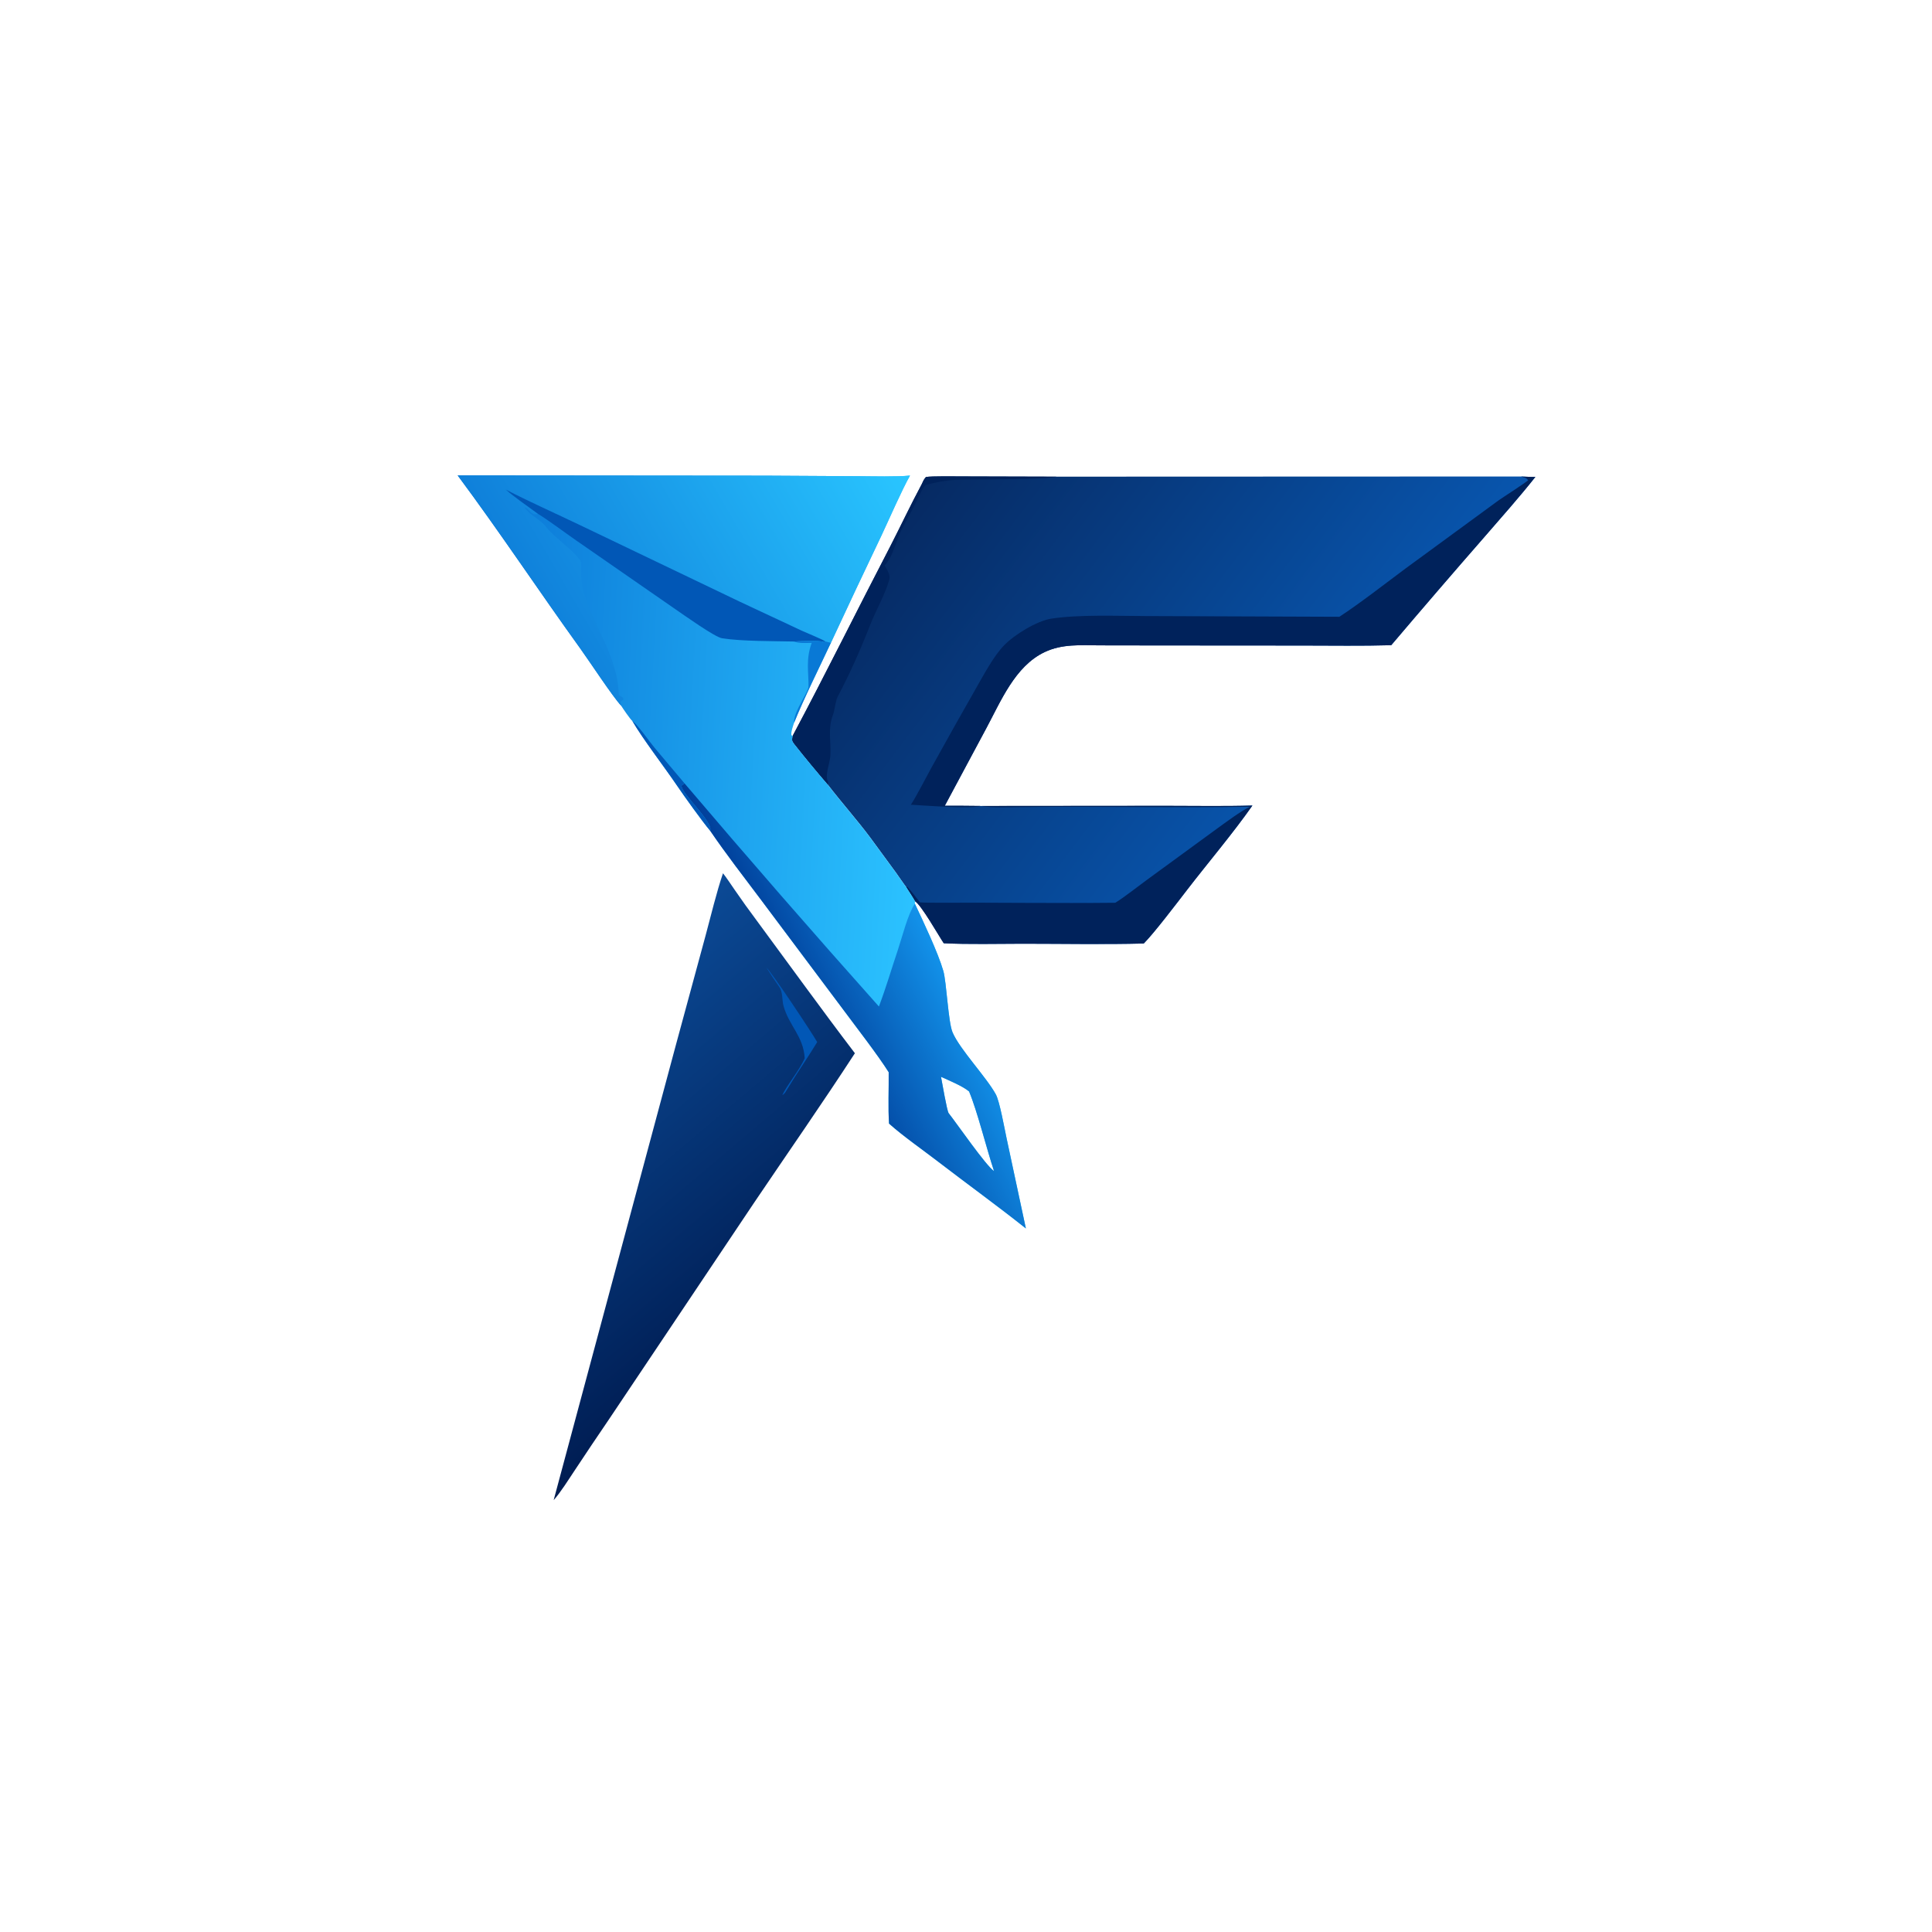
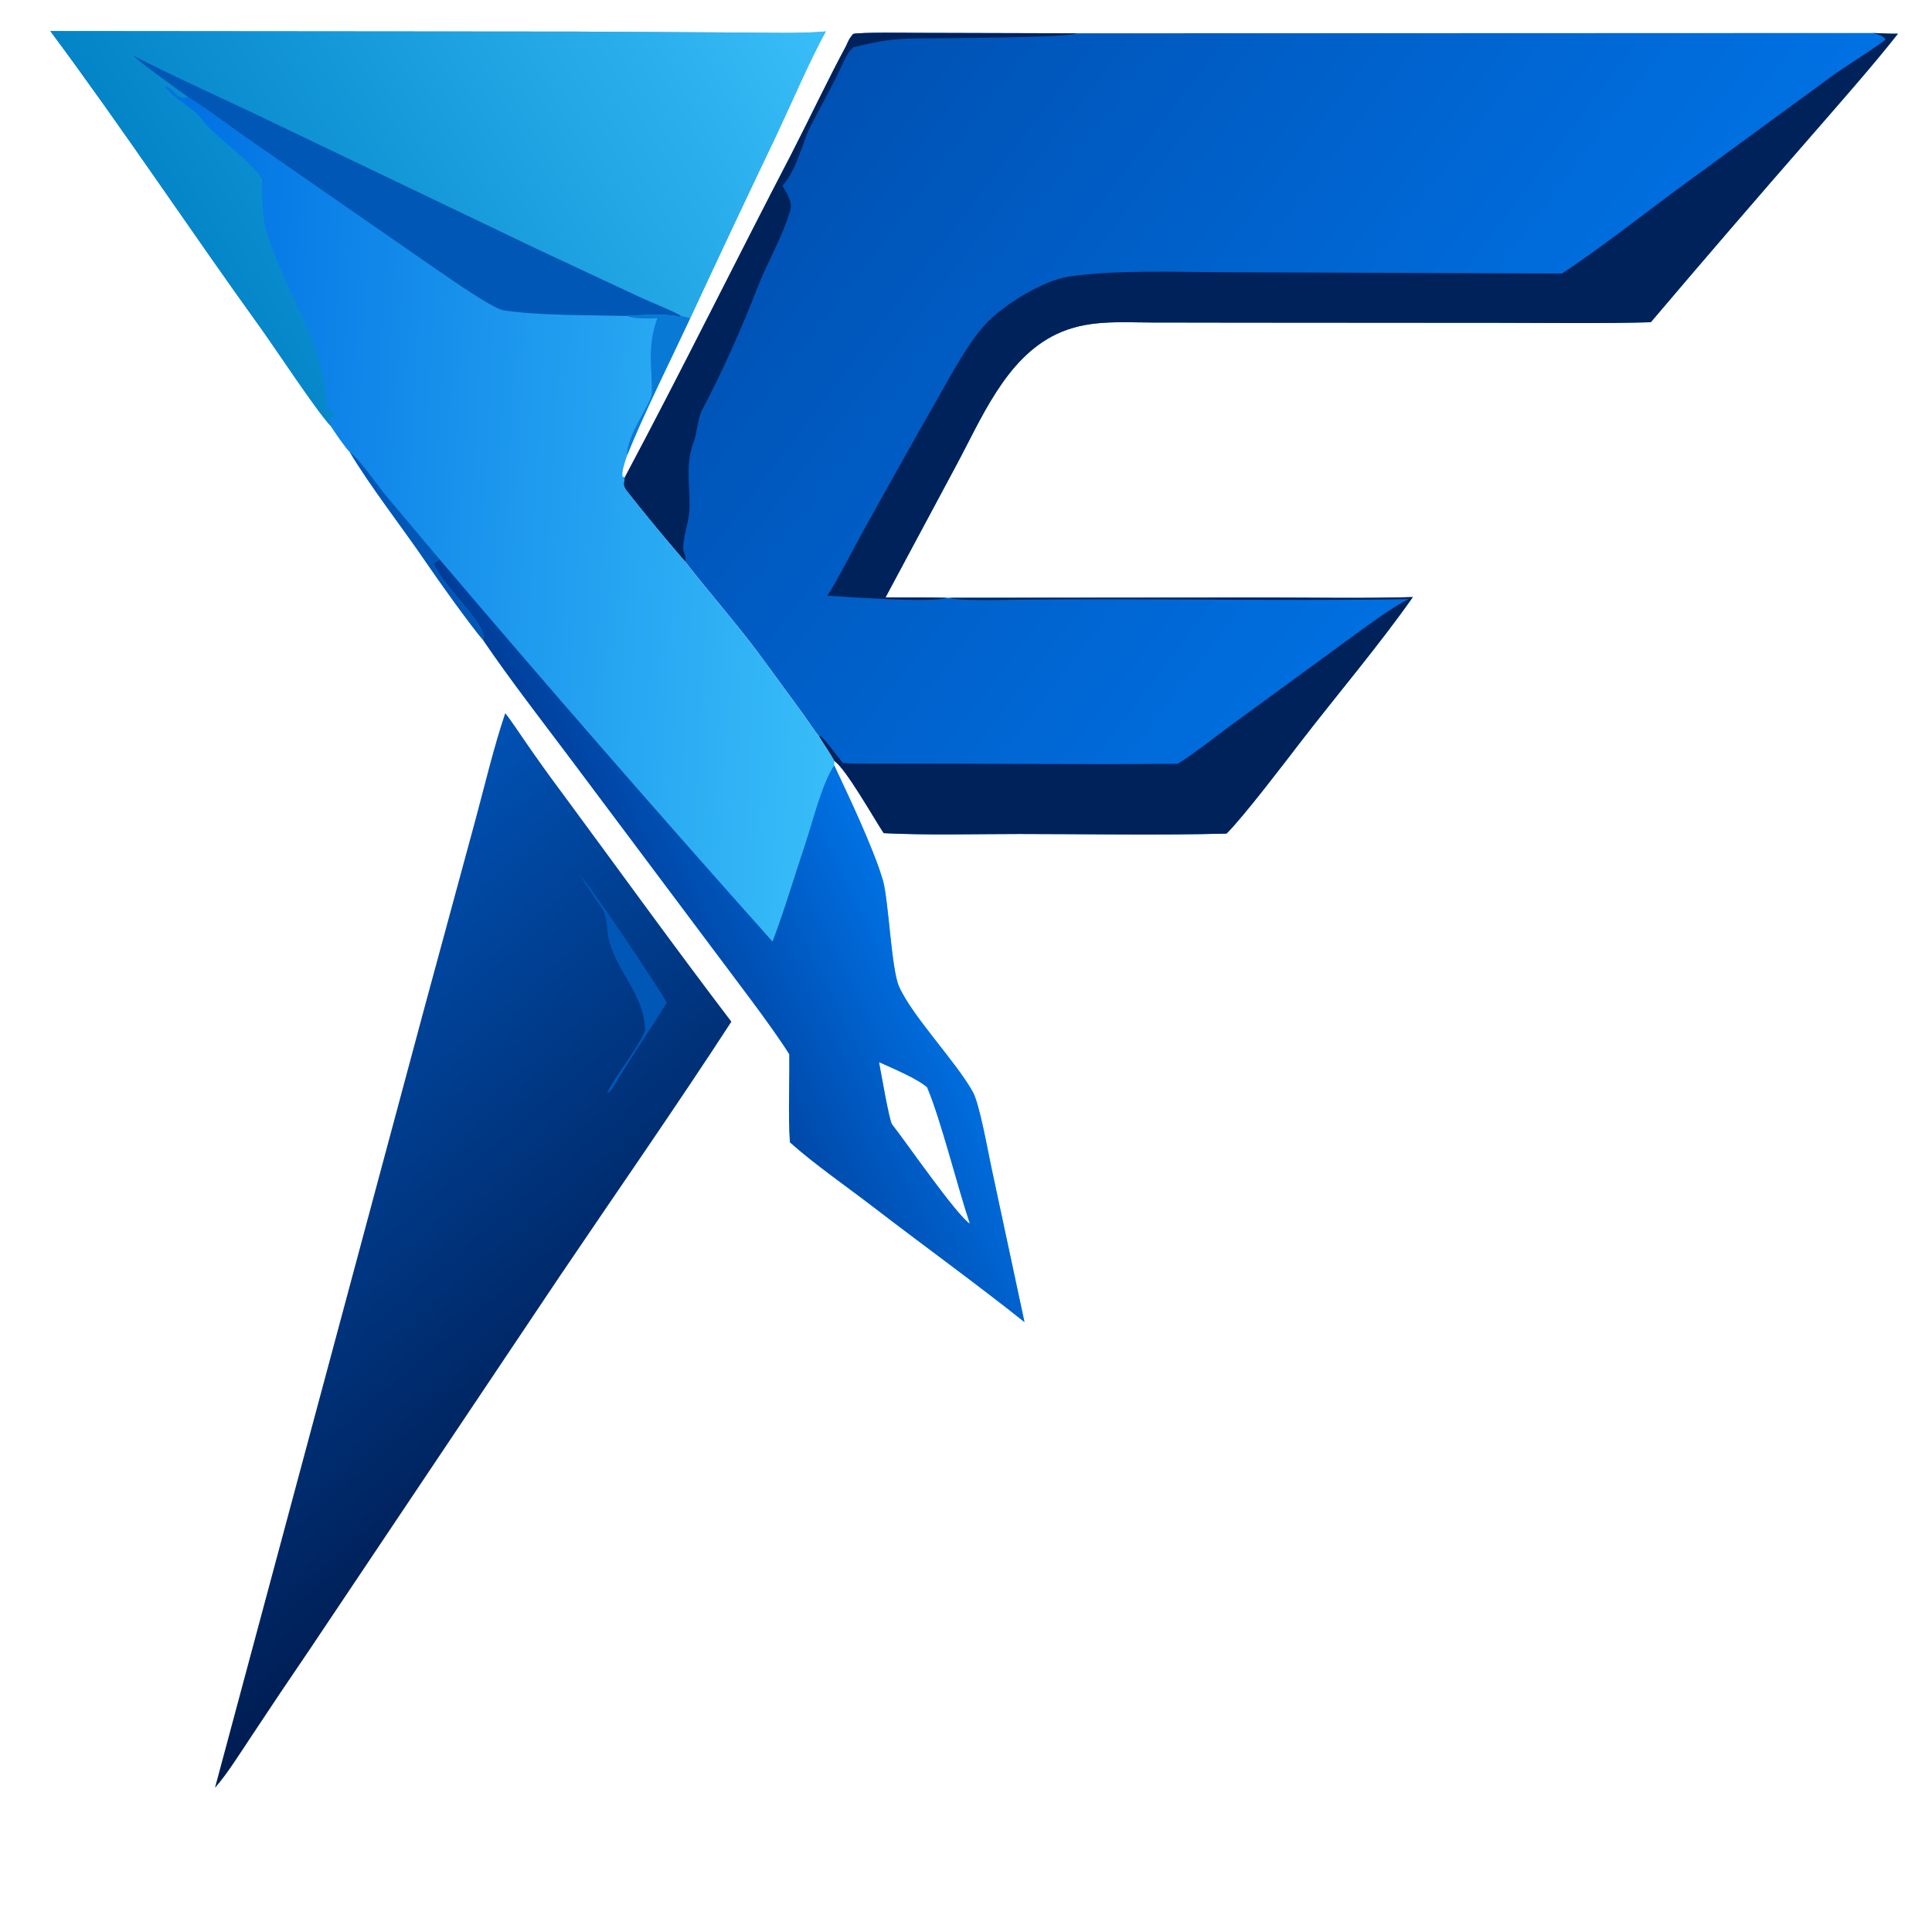
- <svg xmlns="http://www.w3.org/2000/svg" id="svg" version="1.1" viewBox="0 0 300 300" width="300" height="300">
-   <svg>
-     <defs>
-       <clipPath id="clip-1">
-         <rect x="0" y="0" transform="scale(0.14648,0.14648)" width="2048" height="2048" fill="none" />
-       </clipPath>
-       <linearGradient x1="145.076" y1="73.378" x2="203.862" y2="117.899" gradientUnits="userSpaceOnUse" id="color-1">
-         <stop offset="0" stop-color="#062a63" />
-         <stop offset="1" stop-color="#0855ad" />
-       </linearGradient>
-       <linearGradient x1="81.241" y1="116.151" x2="142.643" y2="119.483" gradientUnits="userSpaceOnUse" id="color-2">
-         <stop offset="0" stop-color="#0d7eda" />
-         <stop offset="1" stop-color="#2bc2ff" />
-       </linearGradient>
-       <linearGradient x1="84.149" y1="95.924" x2="135.846" y2="65.894" gradientUnits="userSpaceOnUse" id="color-3">
-         <stop offset="0" stop-color="#0f80da" />
-         <stop offset="1" stop-color="#29c5ff" />
-       </linearGradient>
-       <linearGradient x1="124.538" y1="159.788" x2="146.003" y2="148.991" gradientUnits="userSpaceOnUse" id="color-4">
-         <stop offset="0" stop-color="#003c97" />
-         <stop offset="1" stop-color="#1291e9" />
-       </linearGradient>
-       <linearGradient x1="117.722" y1="204.863" x2="81.484" y2="162.092" gradientUnits="userSpaceOnUse" id="color-5">
-         <stop offset="0" stop-color="#001d53" />
-         <stop offset="1" stop-color="#0b4a96" />
-       </linearGradient>
-     </defs>
-     <g clip-path="url(#clip-1)" fill="none" fill-rule="nonzero" stroke="none" stroke-width="1" stroke-linecap="butt" stroke-linejoin="miter" stroke-miterlimit="10" stroke-dasharray="" stroke-dashoffset="0" font-family="none" font-weight="none" font-size="none" text-anchor="none" style="mix-blend-mode: normal">
-       <path d="M238.414,74.053c-2.347,2.981 -5.375,6.397 -7.896,9.303c-4.871,5.575 -9.7,11.186 -14.49,16.831c-4.478,0.129 -9.199,0.055 -13.695,0.052l-23.399,-0.016l-8.131,-0.012c-2.978,-0.01 -5.855,-0.261 -8.615,1.057c-4.608,2.199 -6.788,7.65 -9.108,11.95l-6.376,11.903c1.838,0.008 3.754,-0.011 5.585,0.028l0.183,0.002l28.551,-0.023c4.397,-0.003 9.076,0.086 13.45,-0.044c-2.994,4.281 -6.92,8.907 -10.15,13.103c-1.528,1.984 -5.149,6.747 -6.722,8.32c-6.129,0.158 -12.618,0.035 -18.766,0.034c-3.768,-0.001 -8.607,0.122 -12.29,-0.076c-0.914,-1.375 -3.419,-5.839 -4.467,-6.533c-0.161,-0.338 -1.128,-1.807 -1.379,-2.207c-0.218,-0.252 -1.299,-1.838 -1.569,-2.209l-3.964,-5.407c-2.069,-2.774 -4.478,-5.476 -6.601,-8.237c-1.748,-2.031 -3.531,-4.174 -5.191,-6.281c-0.494,-0.626 -0.387,-0.704 -0.284,-1.339c5.239,-9.838 9.997,-19.498 15.107,-29.325c1.664,-3.239 3.229,-6.577 4.946,-9.77c0.24,-0.539 0.267,-0.632 0.631,-1.082c0.648,-0.164 4.897,-0.099 5.859,-0.098l14.386,0.039l72.167,-0.027c0.75,0.034 1.477,0.074 2.228,0.064z" fill="url(#color-1)" />
-       <path d="M238.414,74.053c-2.347,2.981 -5.375,6.397 -7.896,9.303c-4.871,5.575 -9.7,11.186 -14.49,16.831c-4.478,0.129 -9.199,0.055 -13.695,0.052l-23.399,-0.016l-8.131,-0.012c-2.978,-0.01 -5.855,-0.261 -8.615,1.057c-4.608,2.199 -6.788,7.65 -9.108,11.95l-6.376,11.903c1.838,0.008 3.754,-0.011 5.585,0.028c-1.405,0.484 -8.91,-0.077 -10.851,-0.192c0.777,-1.145 2.448,-4.409 3.208,-5.778c2.302,-4.166 4.633,-8.316 6.991,-12.449c1.213,-2.116 2.648,-4.832 4.276,-6.524c1.578,-1.639 5.089,-3.8 7.34,-4.144c4.302,-0.658 10.201,-0.412 14.631,-0.402l30.098,0.113c3.315,-2.179 7.024,-5.085 10.232,-7.471l14.465,-10.589c0.536,-0.39 4.499,-2.924 4.611,-3.159c-0.35,-0.404 -0.514,-0.353 -1.104,-0.564c0.75,0.034 1.477,0.074 2.228,0.064z" fill="#00225b" />
-       <path d="M152.471,125.15l28.551,-0.023c4.397,-0.003 9.076,0.086 13.45,-0.044c-2.994,4.281 -6.92,8.907 -10.15,13.103c-1.528,1.984 -5.149,6.747 -6.722,8.32c-6.129,0.158 -12.618,0.035 -18.766,0.034c-3.768,-0.001 -8.607,0.122 -12.29,-0.076c-0.914,-1.375 -3.419,-5.839 -4.467,-6.533c-0.161,-0.338 -1.128,-1.807 -1.379,-2.207l0.128,-0.043c0.408,0.273 1.544,1.87 2.031,2.435c0.918,0.065 1.903,0.061 2.824,0.057c9.163,-0.038 18.343,0.101 27.504,0.006c1.373,-0.841 3.41,-2.463 4.806,-3.481l10.926,-7.983c1.324,-0.947 3.8,-2.822 5.19,-3.447c-11.886,0.196 -23.834,-0.096 -35.726,0.054c-1.172,0.015 -4.997,0.125 -5.911,-0.171z" fill="#00225b" />
-       <path d="M143.142,75.158c0.24,-0.539 0.267,-0.632 0.631,-1.082c0.648,-0.164 4.897,-0.099 5.859,-0.098l14.386,0.039c-0.599,0.401 -12.688,0.451 -14.073,0.456c-2.369,0.008 -3.659,0.187 -6.174,0.82l-0.347,0.374c-0.472,0.716 -0.819,1.629 -1.235,2.443c-0.747,1.462 -1.524,2.887 -2.281,4.34c-0.442,0.848 -0.641,1.746 -1.036,2.625c-0.351,0.962 -0.814,1.983 -1.503,2.747c0.351,0.616 0.937,1.444 0.722,2.193c-0.701,2.439 -2.068,4.707 -2.977,7.032c-1.511,3.865 -3.115,7.483 -5.047,11.153c-0.335,0.635 -0.451,2.066 -0.71,2.766c-0.833,2.154 -0.316,4.037 -0.409,6.254c-0.046,1.116 -0.671,2.583 -0.541,3.66c0.069,0.384 0.239,0.29 0.157,0.993c-1.748,-2.031 -3.531,-4.174 -5.191,-6.281c-0.494,-0.626 -0.387,-0.704 -0.284,-1.339c5.239,-9.838 9.997,-19.498 15.107,-29.325c1.664,-3.239 3.229,-6.577 4.946,-9.77z" fill="#00225b" />
-       <path d="M71.067,73.82l47.772,0.042l14.458,0.083c2.229,0.011 5.863,0.118 8.007,-0.1c-1.302,2.306 -3.239,6.779 -4.424,9.292c-2.649,5.546 -5.269,11.106 -7.86,16.679c-1.718,3.68 -4.25,8.752 -5.72,12.431c-0.184,0.594 -0.469,1.312 -0.421,1.91l0.209,0.097c-0.103,0.635 -0.209,0.713 0.284,1.339c1.66,2.106 3.443,4.25 5.191,6.281c2.123,2.76 4.532,5.463 6.601,8.237l3.964,5.407c0.27,0.371 1.351,1.957 1.569,2.209c0.251,0.4 1.218,1.869 1.379,2.207l-0.017,0.392c1.304,2.766 3.591,7.585 4.414,10.425c0.511,1.764 0.757,7.964 1.442,9.567c1.134,2.65 5.26,6.943 6.722,9.631c0.59,1.085 1.345,5.323 1.658,6.784l3,14.02c-4.43,-3.527 -9.138,-6.923 -13.634,-10.38c-2.384,-1.833 -5.393,-3.92 -7.609,-5.897c-0.172,-2.385 -0.027,-5.49 -0.059,-7.983c-1.677,-2.667 -5.082,-7.056 -7.029,-9.684l-12.824,-17.124c-2.59,-3.449 -5.452,-7.139 -7.863,-10.683c-1.192,-1.388 -4.127,-5.503 -5.178,-7.055c-1.966,-2.902 -5.208,-7.084 -6.922,-10.011c-0.256,-0.166 -1.493,-1.97 -1.719,-2.344c-1.34,-1.444 -4.963,-6.965 -6.373,-8.92c-6.372,-8.841 -12.519,-18.115 -19.02,-26.85zM154.354,181.849c-1.148,-3.428 -2.61,-9.372 -3.877,-12.366c-0.979,-0.835 -3.122,-1.711 -4.358,-2.278c0.16,0.795 0.921,5.31 1.189,5.648c1.229,1.553 5.812,8.197 7.046,8.996z" fill="url(#color-2)" />
-       <path d="M71.067,73.82l47.772,0.042l14.458,0.083c2.229,0.011 5.863,0.118 8.007,-0.1c-1.302,2.306 -3.239,6.779 -4.424,9.292c-2.649,5.546 -5.269,11.106 -7.86,16.679l-0.855,-0.214l-0.147,0.103c-0.938,-0.329 -3.668,-0.15 -4.76,-0.09c-3.155,-0.073 -8.105,-0.023 -11.136,-0.506c-1.132,-0.18 -5.881,-3.577 -7.2,-4.476l-15.499,-10.741c-1.877,-1.295 -3.989,-2.916 -5.885,-4.098c-1.102,0.361 -1.433,-0.981 -2.069,-0.967c0.821,1.201 2.465,1.839 3.317,2.981c1.226,1.643 4.623,3.854 5.462,5.477c0.011,1.538 -0.047,3.294 0.412,4.792c1.697,5.526 5.266,9.896 5.418,15.796c0.276,0.243 0.331,0.269 0.654,0.454l0.08,0.308c-0.171,0.101 -0.319,0.203 -0.476,0.322l0.121,0.634c-1.34,-1.444 -4.963,-6.965 -6.373,-8.92c-6.372,-8.841 -12.519,-18.115 -19.02,-26.85z" fill="url(#color-3)" />
-       <path d="M78.546,76.026c3.984,2.054 8.048,3.84 12.076,5.782l24.333,11.66l9.589,4.487c0.781,0.362 2.988,1.239 3.622,1.646l-0.147,0.103c-0.938,-0.329 -3.668,-0.15 -4.76,-0.09c-3.155,-0.073 -8.105,-0.023 -11.136,-0.506c-1.132,-0.18 -5.881,-3.577 -7.2,-4.476l-15.499,-10.741c-1.877,-1.295 -3.989,-2.916 -5.885,-4.098c-1.328,-0.979 -3.85,-2.731 -4.993,-3.768z" fill="#0157b6" />
-       <path d="M106.298,121.646c9.919,11.67 19.979,23.218 30.179,34.643c1.105,-2.917 1.977,-5.914 2.967,-8.858c0.686,-2.041 1.495,-5.427 2.618,-7.107c1.304,2.766 3.591,7.585 4.414,10.425c0.511,1.764 0.757,7.964 1.442,9.567c1.134,2.65 5.26,6.943 6.722,9.631c0.59,1.085 1.345,5.323 1.658,6.784l3,14.02c-4.43,-3.527 -9.138,-6.923 -13.634,-10.38c-2.384,-1.833 -5.393,-3.92 -7.609,-5.897c-0.172,-2.385 -0.027,-5.49 -0.059,-7.983c-1.677,-2.667 -5.082,-7.056 -7.029,-9.684l-12.824,-17.124c-2.59,-3.449 -5.452,-7.139 -7.863,-10.683c0.46,-1.432 -4.491,-5.756 -4.457,-7.016zM154.354,181.849c-1.148,-3.428 -2.61,-9.372 -3.877,-12.366c-0.979,-0.835 -3.122,-1.711 -4.358,-2.278c0.16,0.795 0.921,5.31 1.189,5.648c1.229,1.553 5.812,8.197 7.046,8.996z" fill="url(#color-4)" />
-       <path d="M123.259,99.614c1.092,-0.06 3.822,-0.239 4.76,0.09l0.147,-0.103l0.855,0.214c-1.718,3.68 -4.25,8.752 -5.72,12.431c-0.11,-1.772 2.244,-4.723 2.248,-5.679c0.01,-2.3 -0.442,-4.165 0.489,-6.74c-0.92,0.009 -1.938,0.099 -2.779,-0.212z" fill="#0979d6" />
-       <path d="M98.179,111.933c0.996,0.79 2.502,3.025 3.433,4.143c1.552,1.862 3.131,3.712 4.686,5.57l-0.475,0.336c-0.034,1.26 4.917,5.584 4.457,7.016c-1.192,-1.388 -4.127,-5.503 -5.178,-7.055c-1.966,-2.902 -5.208,-7.084 -6.922,-10.011z" fill="#0157b6" />
-       <path d="M112.264,135.603c0.337,0.372 1.492,2.105 1.837,2.6c1.079,1.571 2.19,3.121 3.332,4.646c5.026,6.809 10.207,13.993 15.314,20.696c-4.974,7.657 -10.474,15.546 -15.593,23.127l-22.585,33.71c-1.808,2.651 -3.597,5.316 -5.366,7.994c-0.916,1.37 -2.174,3.394 -3.23,4.56l19.002,-70.765l4.596,-16.933c0.825,-3.055 1.689,-6.696 2.694,-9.636z" fill="url(#color-5)" />
-       <path d="M119.015,150.259c0.694,0.535 7.124,10.189 7.88,11.556c-1.506,2.483 -3.215,4.9 -4.693,7.377c-0.247,0.404 -0.327,0.608 -0.724,0.87c0.617,-1.444 2.74,-3.964 3.476,-5.75c-0.196,-3.413 -2.461,-5.061 -3.3,-8.146c-0.226,-0.828 -0.086,-2.104 -0.618,-2.865c-0.708,-1.014 -1.366,-1.998 -2.02,-3.042z" fill="#0157b6" />
-     </g>
-   </svg>
+ <svg xmlns="http://www.w3.org/2000/svg" id="svg" version="1.1" viewBox="68 71 172 175" width="300" height="300">
+   <defs>
+     <clipPath id="clip-1">
+       <rect x="0" y="0" transform="scale(0.14648,0.14648)" width="2048" height="2048" fill="none" />
+     </clipPath>
+     <linearGradient x1="145.076" y1="73.378" x2="203.862" y2="117.899" gradientUnits="userSpaceOnUse" id="color-1">
+       <stop offset="0" stop-color="#0051B3" />
+       <stop offset="1" stop-color="#0071E3" />
+     </linearGradient>
+     <linearGradient x1="81.241" y1="116.151" x2="142.643" y2="119.483" gradientUnits="userSpaceOnUse" id="color-2">
+       <stop offset="0" stop-color="#0071E3" />
+       <stop offset="1" stop-color="#38BDF8" />
+     </linearGradient>
+     <linearGradient x1="84.149" y1="95.924" x2="135.846" y2="65.894" gradientUnits="userSpaceOnUse" id="color-3">
+       <stop offset="0" stop-color="#0284C7" />
+       <stop offset="1" stop-color="#38BDF8" />
+     </linearGradient>
+     <linearGradient x1="124.538" y1="159.788" x2="146.003" y2="148.991" gradientUnits="userSpaceOnUse" id="color-4">
+       <stop offset="0" stop-color="#003C97" />
+       <stop offset="1" stop-color="#0071E3" />
+     </linearGradient>
+     <linearGradient x1="117.722" y1="204.863" x2="81.484" y2="162.092" gradientUnits="userSpaceOnUse" id="color-5">
+       <stop offset="0" stop-color="#001D53" />
+       <stop offset="1" stop-color="#0051B3" />
+     </linearGradient>
+   </defs>
+   <g clip-path="url(#clip-1)" fill="none" fill-rule="nonzero" stroke="none" stroke-width="1" stroke-linecap="butt" stroke-linejoin="miter" stroke-miterlimit="10" style="mix-blend-mode: normal">
+     <path d="M238.414,74.053c-2.347,2.981 -5.375,6.397 -7.896,9.303c-4.871,5.575 -9.7,11.186 -14.49,16.831c-4.478,0.129 -9.199,0.055 -13.695,0.052l-23.399,-0.016l-8.131,-0.012c-2.978,-0.01 -5.855,-0.261 -8.615,1.057c-4.608,2.199 -6.788,7.65 -9.108,11.95l-6.376,11.903c1.838,0.008 3.754,-0.011 5.585,0.028l0.183,0.002l28.551,-0.023c4.397,-0.003 9.076,0.086 13.45,-0.044c-2.994,4.281 -6.92,8.907 -10.15,13.103c-1.528,1.984 -5.149,6.747 -6.722,8.32c-6.129,0.158 -12.618,0.035 -18.766,0.034c-3.768,-0.001 -8.607,0.122 -12.29,-0.076c-0.914,-1.375 -3.419,-5.839 -4.467,-6.533c-0.161,-0.338 -1.128,-1.807 -1.379,-2.207c-0.218,-0.252 -1.299,-1.838 -1.569,-2.209l-3.964,-5.407c-2.069,-2.774 -4.478,-5.476 -6.601,-8.237c-1.748,-2.031 -3.531,-4.174 -5.191,-6.281c-0.494,-0.626 -0.387,-0.704 -0.284,-1.339c5.239,-9.838 9.997,-19.498 15.107,-29.325c1.664,-3.239 3.229,-6.577 4.946,-9.77c0.24,-0.539 0.267,-0.632 0.631,-1.082c0.648,-0.164 4.897,-0.099 5.859,-0.098l14.386,0.039l72.167,-0.027c0.75,0.034 1.477,0.074 2.228,0.064z" fill="url(#color-1)" />
+     <path d="M238.414,74.053c-2.347,2.981 -5.375,6.397 -7.896,9.303c-4.871,5.575 -9.7,11.186 -14.49,16.831c-4.478,0.129 -9.199,0.055 -13.695,0.052l-23.399,-0.016l-8.131,-0.012c-2.978,-0.01 -5.855,-0.261 -8.615,1.057c-4.608,2.199 -6.788,7.65 -9.108,11.95l-6.376,11.903c1.838,0.008 3.754,-0.011 5.585,0.028c-1.405,0.484 -8.91,-0.077 -10.851,-0.192c0.777,-1.145 2.448,-4.409 3.208,-5.778c2.302,-4.166 4.633,-8.316 6.991,-12.449c1.213,-2.116 2.648,-4.832 4.276,-6.524c1.578,-1.639 5.089,-3.8 7.34,-4.144c4.302,-0.658 10.201,-0.412 14.631,-0.402l30.098,0.113c3.315,-2.179 7.024,-5.085 10.232,-7.471l14.465,-10.589c0.536,-0.39 4.499,-2.924 4.611,-3.159c-0.35,-0.404 -0.514,-0.353 -1.104,-0.564c0.75,0.034 1.477,0.074 2.228,0.064z" fill="#00225b" />
+     <path d="M152.471,125.15l28.551,-0.023c4.397,-0.003 9.076,0.086 13.45,-0.044c-2.994,4.281 -6.92,8.907 -10.15,13.103c-1.528,1.984 -5.149,6.747 -6.722,8.32c-6.129,0.158 -12.618,0.035 -18.766,0.034c-3.768,-0.001 -8.607,0.122 -12.29,-0.076c-0.914,-1.375 -3.419,-5.839 -4.467,-6.533c-0.161,-0.338 -1.128,-1.807 -1.379,-2.207l0.128,-0.043c0.408,0.273 1.544,1.87 2.031,2.435c0.918,0.065 1.903,0.061 2.824,0.057c9.163,-0.038 18.343,0.101 27.504,0.006c1.373,-0.841 3.41,-2.463 4.806,-3.481l10.926,-7.983c1.324,-0.947 3.8,-2.822 5.19,-3.447c-11.886,0.196 -23.834,-0.096 -35.726,0.054c-1.172,0.015 -4.997,0.125 -5.911,-0.171z" fill="#00225b" />
+     <path d="M143.142,75.158c0.24,-0.539 0.267,-0.632 0.631,-1.082c0.648,-0.164 4.897,-0.099 5.859,-0.098l14.386,0.039c-0.599,0.401 -12.688,0.451 -14.073,0.456c-2.369,0.008 -3.659,0.187 -6.174,0.82l-0.347,0.374c-0.472,0.716 -0.819,1.629 -1.235,2.443c-0.747,1.462 -1.524,2.887 -2.281,4.34c-0.442,0.848 -0.641,1.746 -1.036,2.625c-0.351,0.962 -0.814,1.983 -1.503,2.747c0.351,0.616 0.937,1.444 0.722,2.193c-0.701,2.439 -2.068,4.707 -2.977,7.032c-1.511,3.865 -3.115,7.483 -5.047,11.153c-0.335,0.635 -0.451,2.066 -0.71,2.766c-0.833,2.154 -0.316,4.037 -0.409,6.254c-0.046,1.116 -0.671,2.583 -0.541,3.66c0.069,0.384 0.239,0.29 0.157,0.993c-1.748,-2.031 -3.531,-4.174 -5.191,-6.281c-0.494,-0.626 -0.387,-0.704 -0.284,-1.339c5.239,-9.838 9.997,-19.498 15.107,-29.325c1.664,-3.239 3.229,-6.577 4.946,-9.77z" fill="#00225b" />
+     <path d="M71.067,73.82l47.772,0.042l14.458,0.083c2.229,0.011 5.863,0.118 8.007,-0.1c-1.302,2.306 -3.239,6.779 -4.424,9.292c-2.649,5.546 -5.269,11.106 -7.86,16.679c-1.718,3.68 -4.25,8.752 -5.72,12.431c-0.184,0.594 -0.469,1.312 -0.421,1.91l0.209,0.097c-0.103,0.635 -0.209,0.713 0.284,1.339c1.66,2.106 3.443,4.25 5.191,6.281c2.123,2.76 4.532,5.463 6.601,8.237l3.964,5.407c0.27,0.371 1.351,1.957 1.569,2.209c0.251,0.4 1.218,1.869 1.379,2.207l-0.017,0.392c1.304,2.766 3.591,7.585 4.414,10.425c0.511,1.764 0.757,7.964 1.442,9.567c1.134,2.65 5.26,6.943 6.722,9.631c0.59,1.085 1.345,5.323 1.658,6.784l3,14.02c-4.43,-3.527 -9.138,-6.923 -13.634,-10.38c-2.384,-1.833 -5.393,-3.92 -7.609,-5.897c-0.172,-2.385 -0.027,-5.49 -0.059,-7.983c-1.677,-2.667 -5.082,-7.056 -7.029,-9.684l-12.824,-17.124c-2.59,-3.449 -5.452,-7.139 -7.863,-10.683c-1.192,-1.388 -4.127,-5.503 -5.178,-7.055c-1.966,-2.902 -5.208,-7.084 -6.922,-10.011c-0.256,-0.166 -1.493,-1.97 -1.719,-2.344c-1.34,-1.444 -4.963,-6.965 -6.373,-8.92c-6.372,-8.841 -12.519,-18.115 -19.02,-26.85zM154.354,181.849c-1.148,-3.428 -2.61,-9.372 -3.877,-12.366c-0.979,-0.835 -3.122,-1.711 -4.358,-2.278c0.16,0.795 0.921,5.31 1.189,5.648c1.229,1.553 5.812,8.197 7.046,8.996z" fill="url(#color-2)" />
+     <path d="M71.067,73.82l47.772,0.042l14.458,0.083c2.229,0.011 5.863,0.118 8.007,-0.1c-1.302,2.306 -3.239,6.779 -4.424,9.292c-2.649,5.546 -5.269,11.106 -7.86,16.679l-0.855,-0.214l-0.147,0.103c-0.938,-0.329 -3.668,-0.15 -4.76,-0.09c-3.155,-0.073 -8.105,-0.023 -11.136,-0.506c-1.132,-0.18 -5.881,-3.577 -7.2,-4.476l-15.499,-10.741c-1.877,-1.295 -3.989,-2.916 -5.885,-4.098c-1.102,0.361 -1.433,-0.981 -2.069,-0.967c0.821,1.201 2.465,1.839 3.317,2.981c1.226,1.643 4.623,3.854 5.462,5.477c0.011,1.538 -0.047,3.294 0.412,4.792c1.697,5.526 5.266,9.896 5.418,15.796c0.276,0.243 0.331,0.269 0.654,0.454l0.08,0.308c-0.171,0.101 -0.319,0.203 -0.476,0.322l0.121,0.634c-1.34,-1.444 -4.963,-6.965 -6.373,-8.92c-6.372,-8.841 -12.519,-18.115 -19.02,-26.85z" fill="url(#color-3)" />
+     <path d="M78.546,76.026c3.984,2.054 8.048,3.84 12.076,5.782l24.333,11.66l9.589,4.487c0.781,0.362 2.988,1.239 3.622,1.646l-0.147,0.103c-0.938,-0.329 -3.668,-0.15 -4.76,-0.09c-3.155,-0.073 -8.105,-0.023 -11.136,-0.506c-1.132,-0.18 -5.881,-3.577 -7.2,-4.476l-15.499,-10.741c-1.877,-1.295 -3.989,-2.916 -5.885,-4.098c-1.328,-0.979 -3.85,-2.731 -4.993,-3.768z" fill="#0157b6" />
+     <path d="M106.298,121.646c9.919,11.67 19.979,23.218 30.179,34.643c1.105,-2.917 1.977,-5.914 2.967,-8.858c0.686,-2.041 1.495,-5.427 2.618,-7.107c1.304,2.766 3.591,7.585 4.414,10.425c0.511,1.764 0.757,7.964 1.442,9.567c1.134,2.65 5.26,6.943 6.722,9.631c0.59,1.085 1.345,5.323 1.658,6.784l3,14.02c-4.43,-3.527 -9.138,-6.923 -13.634,-10.38c-2.384,-1.833 -5.393,-3.92 -7.609,-5.897c-0.172,-2.385 -0.027,-5.49 -0.059,-7.983c-1.677,-2.667 -5.082,-7.056 -7.029,-9.684l-12.824,-17.124c-2.59,-3.449 -5.452,-7.139 -7.863,-10.683c0.46,-1.432 -4.491,-5.756 -4.457,-7.016zM154.354,181.849c-1.148,-3.428 -2.61,-9.372 -3.877,-12.366c-0.979,-0.835 -3.122,-1.711 -4.358,-2.278c0.16,0.795 0.921,5.31 1.189,5.648c1.229,1.553 5.812,8.197 7.046,8.996z" fill="url(#color-4)" />
+     <path d="M123.259,99.614c1.092,-0.06 3.822,-0.239 4.76,0.09l0.147,-0.103l0.855,0.214c-1.718,3.68 -4.25,8.752 -5.72,12.431c-0.11,-1.772 2.244,-4.723 2.248,-5.679c0.01,-2.3 -0.442,-4.165 0.489,-6.74c-0.92,0.009 -1.938,0.099 -2.779,-0.212z" fill="#0979d6" />
+     <path d="M98.179,111.933c0.996,0.79 2.502,3.025 3.433,4.143c1.552,1.862 3.131,3.712 4.686,5.57l-0.475,0.336c-0.034,1.26 4.917,5.584 4.457,7.016c-1.192,-1.388 -4.127,-5.503 -5.178,-7.055c-1.966,-2.902 -5.208,-7.084 -6.922,-10.011z" fill="#0157b6" />
+     <path d="M112.264,135.603c0.337,0.372 1.492,2.105 1.837,2.6c1.079,1.571 2.19,3.121 3.332,4.646c5.026,6.809 10.207,13.993 15.314,20.696c-4.974,7.657 -10.474,15.546 -15.593,23.127l-22.585,33.71c-1.808,2.651 -3.597,5.316 -5.366,7.994c-0.916,1.37 -2.174,3.394 -3.23,4.56l19.002,-70.765l4.596,-16.933c0.825,-3.055 1.689,-6.696 2.694,-9.636z" fill="url(#color-5)" />
+     <path d="M119.015,150.259c0.694,0.535 7.124,10.189 7.88,11.556c-1.506,2.483 -3.215,4.9 -4.693,7.377c-0.247,0.404 -0.327,0.608 -0.724,0.87c0.617,-1.444 2.74,-3.964 3.476,-5.75c-0.196,-3.413 -2.461,-5.061 -3.3,-8.146c-0.226,-0.828 -0.086,-2.104 -0.618,-2.865c-0.708,-1.014 -1.366,-1.998 -2.02,-3.042z" fill="#0157b6" />
+   </g>
</svg>
